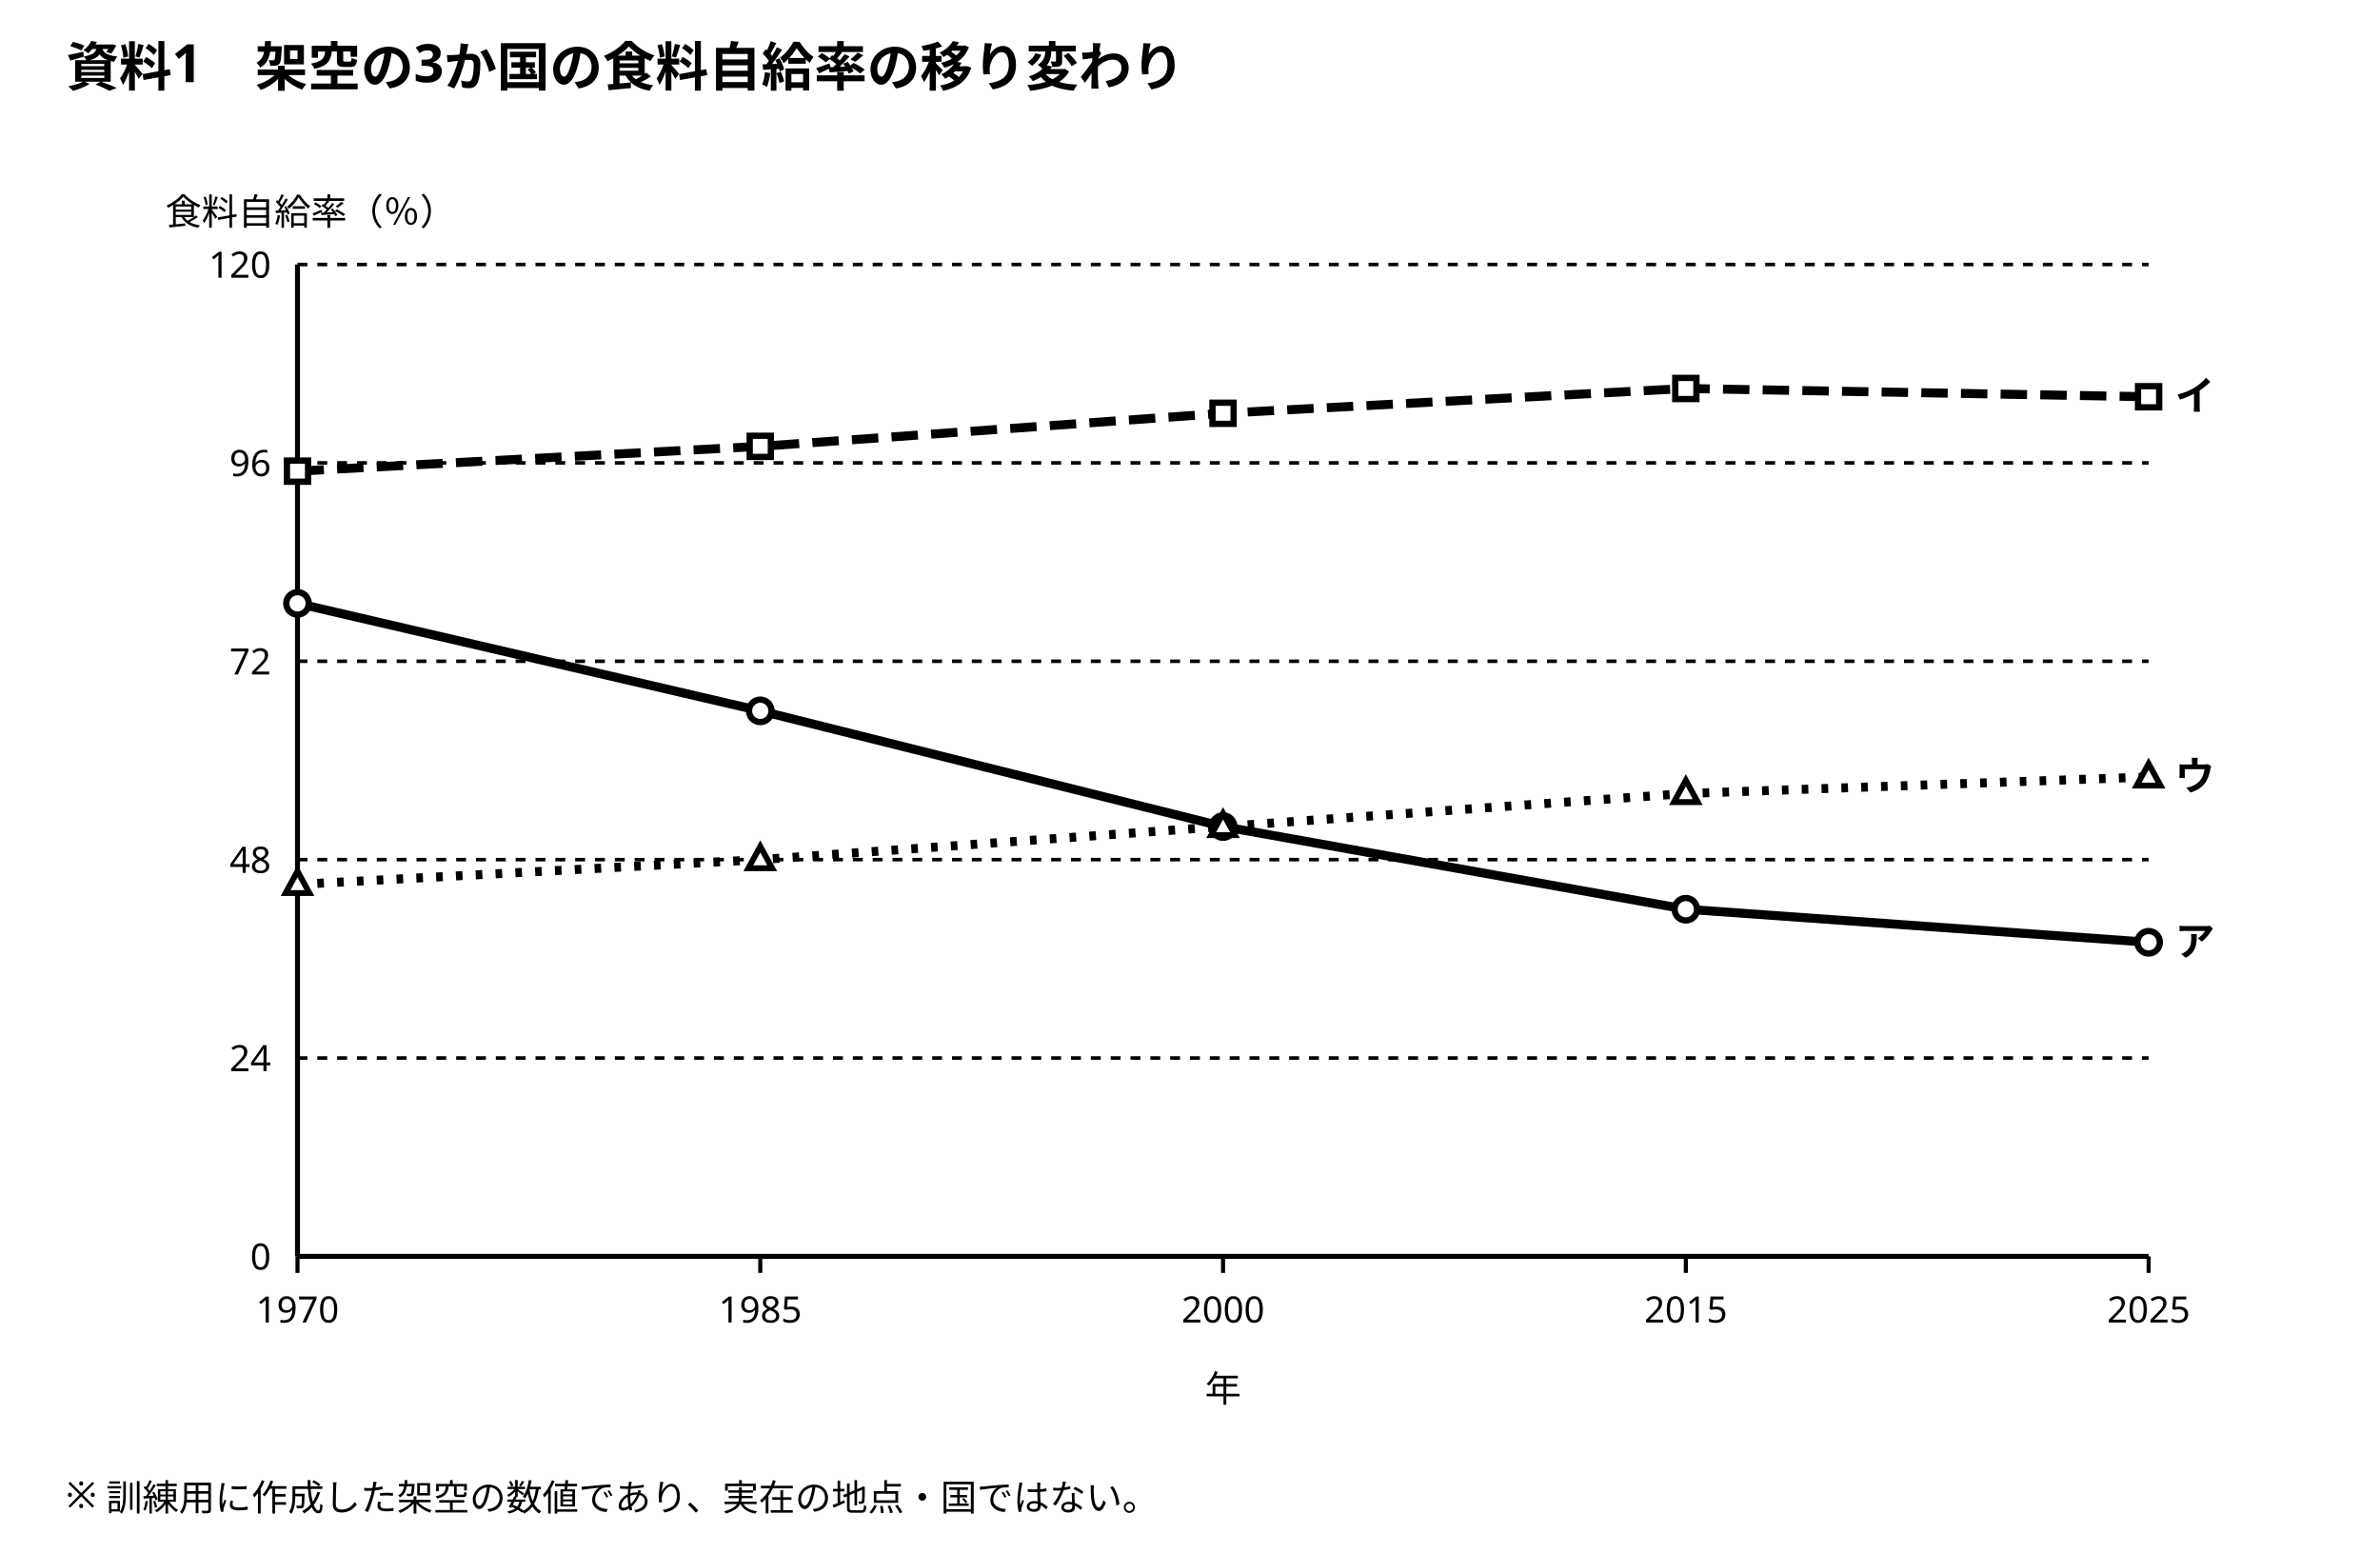
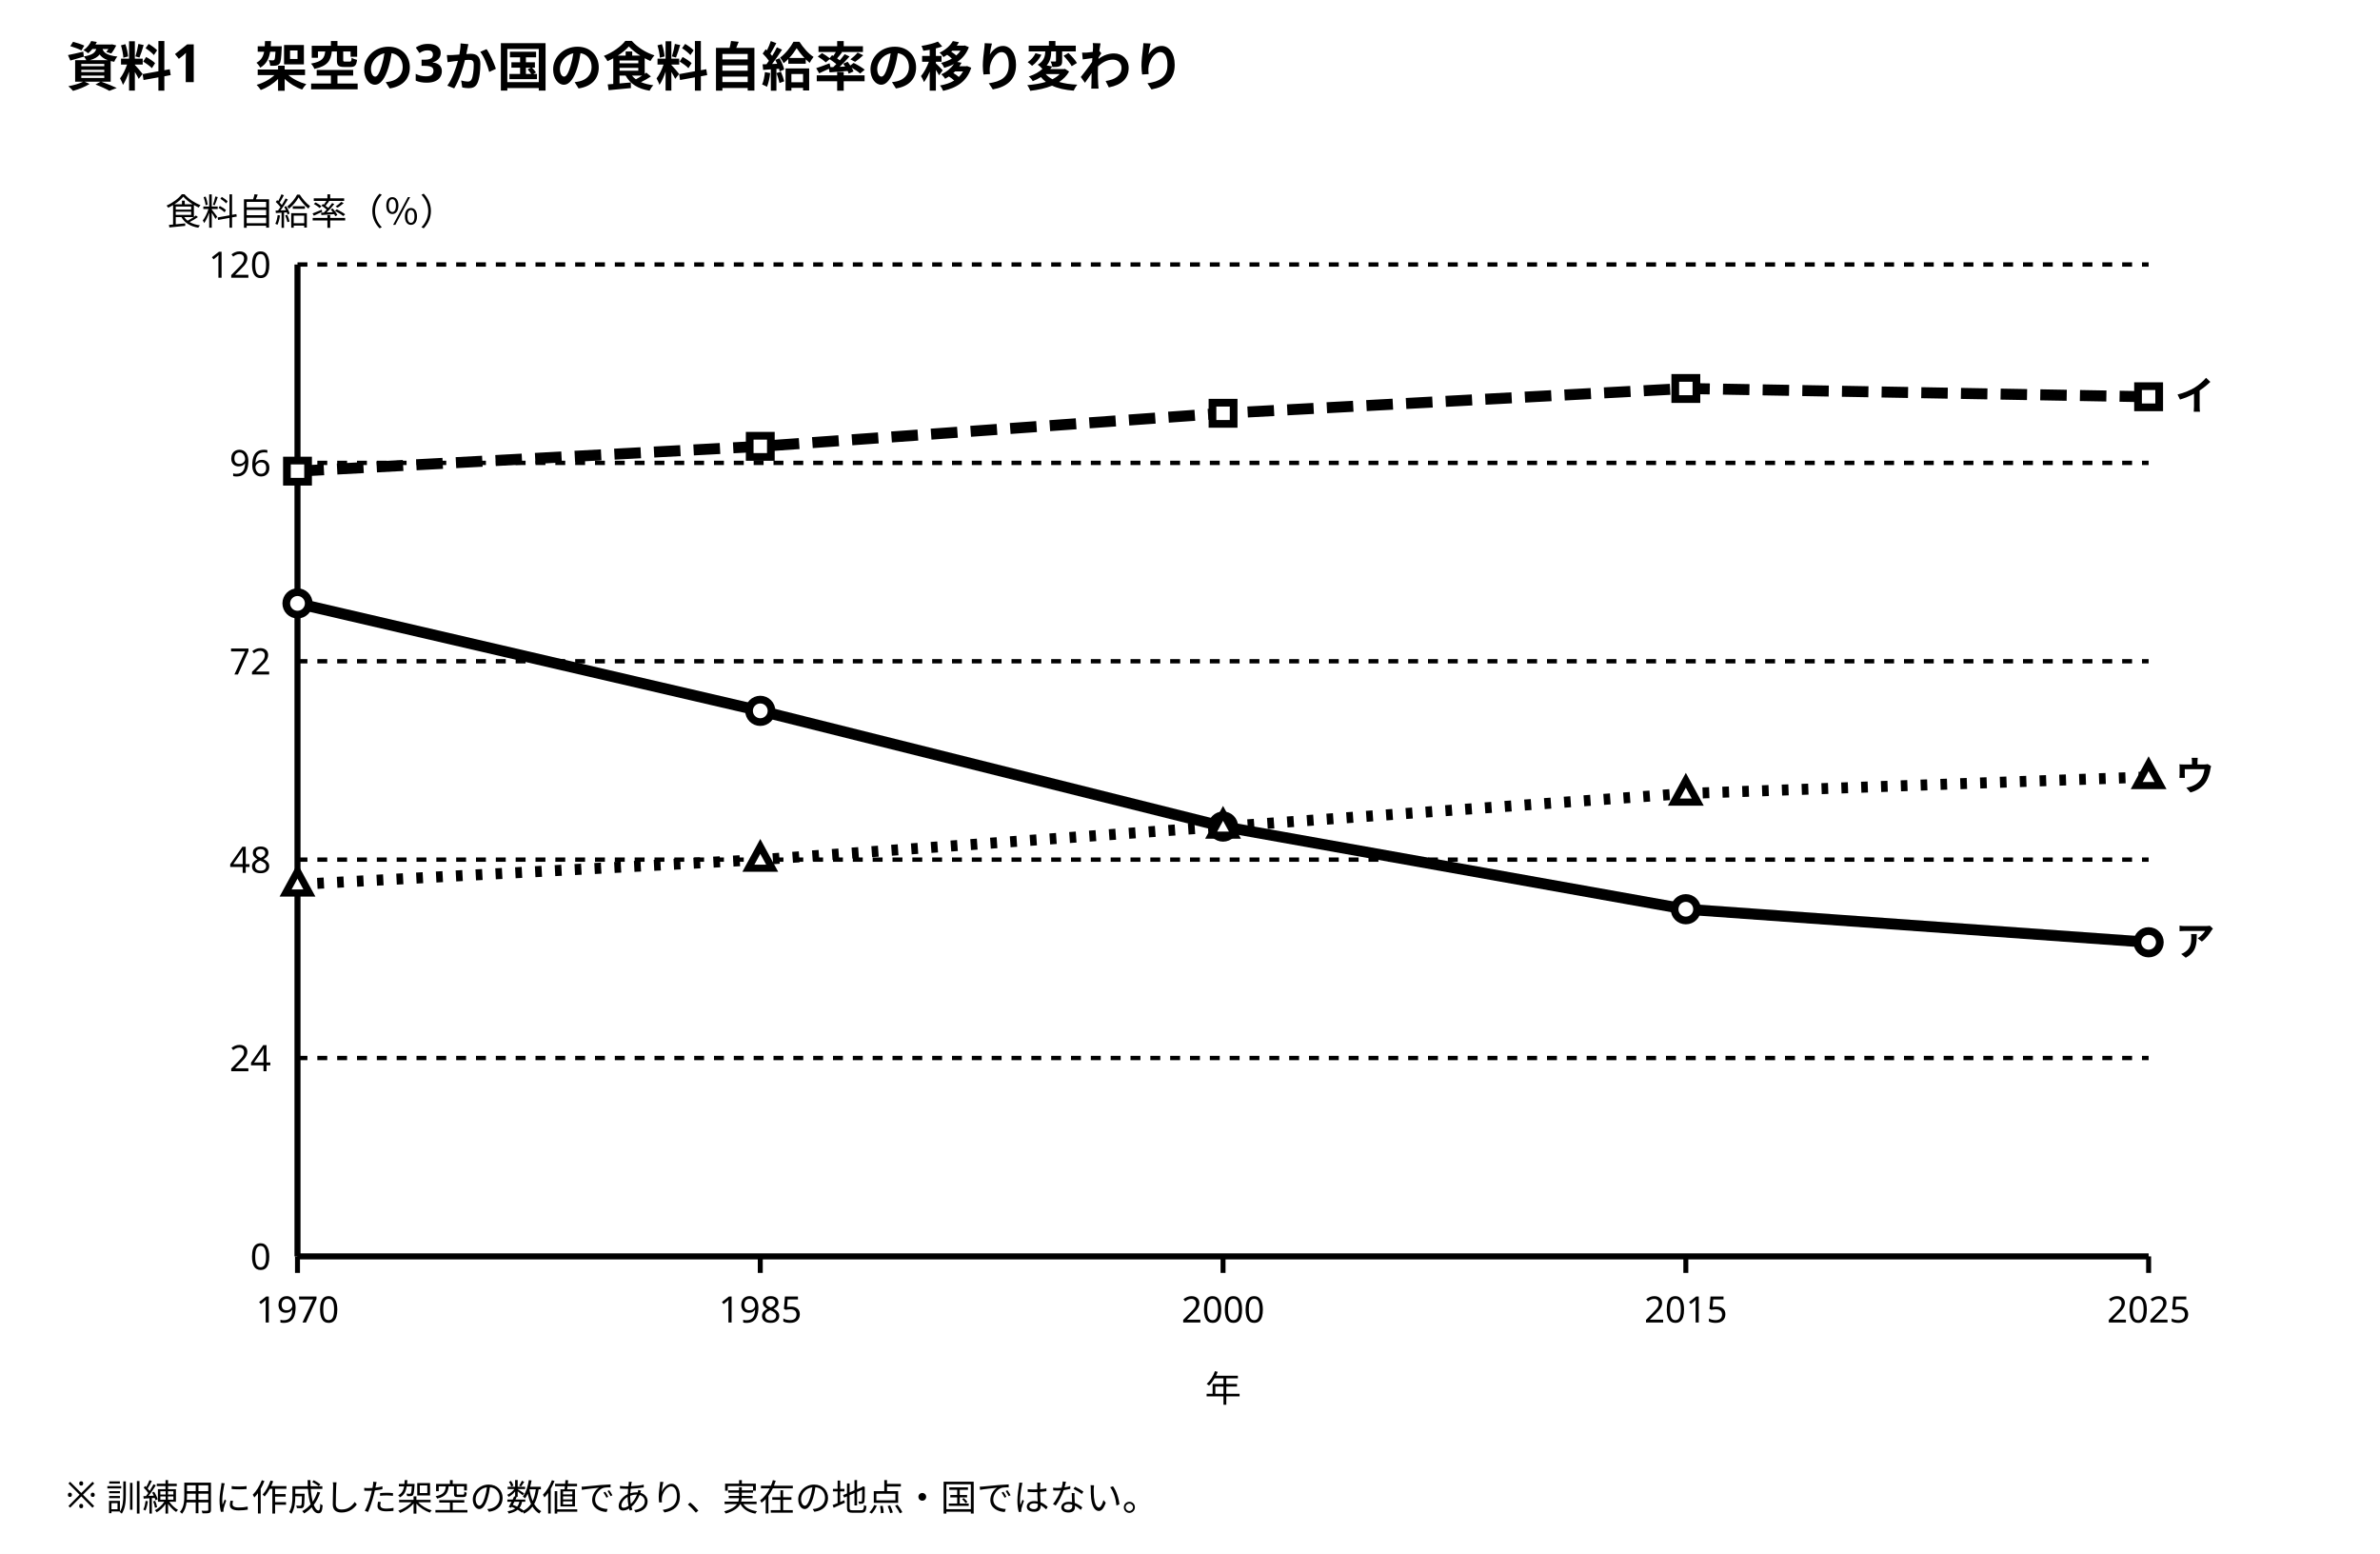
<svg xmlns="http://www.w3.org/2000/svg" viewBox="0 0 720 470" width="720" height="470" role="img" aria-label="資料1　架空の3か国の食料自給率の移り変わり">
  <defs>
    <pattern id="pDiag" width="8" height="8" patternUnits="userSpaceOnUse">
      <rect width="8" height="8" fill="#fff" />
-       <path d="M0 8 L8 0" stroke="#000" stroke-width="1.9" />
+       <path d="M0 8 L8 0" stroke="#000" stroke-width="2.33" />
    </pattern>
    <pattern id="pDiag2" width="8" height="8" patternUnits="userSpaceOnUse">
      <rect width="8" height="8" fill="#fff" />
-       <path d="M0 0 L8 8" stroke="#000" stroke-width="1.9" />
+       <path d="M0 0 L8 8" stroke="#000" stroke-width="2.33" />
    </pattern>
    <pattern id="pDot" width="8" height="8" patternUnits="userSpaceOnUse">
      <rect width="8" height="8" fill="#fff" />
      <circle cx="2" cy="2" r="1.3" fill="#000" />
      <circle cx="6" cy="6" r="1.3" fill="#000" />
    </pattern>
    <pattern id="pDotFine" width="5" height="5" patternUnits="userSpaceOnUse">
      <rect width="5" height="5" fill="#fff" />
      <circle cx="1.4" cy="1.4" r="0.9" fill="#000" />
    </pattern>
    <pattern id="pGrid" width="8" height="8" patternUnits="userSpaceOnUse">
      <rect width="8" height="8" fill="#fff" />
-       <path d="M0 4 H8 M4 0 V8" stroke="#000" stroke-width="1.23" />
+       <path d="M0 4 H8 M4 0 V8" stroke="#000" stroke-width="1.5" />
    </pattern>
    <pattern id="pWave" width="10" height="8" patternUnits="userSpaceOnUse">
      <rect width="10" height="8" fill="#fff" />
-       <path d="M0 5 q2.5 -3 5 0 t5 0" stroke="#000" stroke-width="1.23" fill="none" />
+       <path d="M0 5 q2.5 -3 5 0 t5 0" stroke="#000" stroke-width="1.5" fill="none" />
    </pattern>
  </defs>
  <rect width="720" height="470" fill="#fff" />
  <text x="20" y="26" font-size="16" text-anchor="start" font-weight="bold" font-family="'Hiragino Sans','Hiragino Kaku Gothic ProN','Yu Gothic','Meiryo',sans-serif" fill="#000">資料1　架空の3か国の食料自給率の移り変わり</text>
-   <path d="M90 380 L650 380" stroke="#000" stroke-width="1.07" fill="none" stroke-dasharray="3 3" />
+   <path d="M90 380 L650 380" stroke="#000" stroke-width="1.31" fill="none" stroke-dasharray="3 3" />
  <text x="82" y="384" font-size="11" text-anchor="end" font-weight="normal" font-family="'Hiragino Sans','Hiragino Kaku Gothic ProN','Yu Gothic','Meiryo',sans-serif" fill="#000">0</text>
-   <path d="M90 320 L650 320" stroke="#000" stroke-width="1.07" fill="none" stroke-dasharray="3 3" />
+   <path d="M90 320 L650 320" stroke="#000" stroke-width="1.31" fill="none" stroke-dasharray="3 3" />
  <text x="82" y="324" font-size="11" text-anchor="end" font-weight="normal" font-family="'Hiragino Sans','Hiragino Kaku Gothic ProN','Yu Gothic','Meiryo',sans-serif" fill="#000">24</text>
-   <path d="M90 260 L650 260" stroke="#000" stroke-width="1.07" fill="none" stroke-dasharray="3 3" />
+   <path d="M90 260 L650 260" stroke="#000" stroke-width="1.31" fill="none" stroke-dasharray="3 3" />
  <text x="82" y="264" font-size="11" text-anchor="end" font-weight="normal" font-family="'Hiragino Sans','Hiragino Kaku Gothic ProN','Yu Gothic','Meiryo',sans-serif" fill="#000">48</text>
-   <path d="M90 200 L650 200" stroke="#000" stroke-width="1.07" fill="none" stroke-dasharray="3 3" />
+   <path d="M90 200 L650 200" stroke="#000" stroke-width="1.31" fill="none" stroke-dasharray="3 3" />
  <text x="82" y="204" font-size="11" text-anchor="end" font-weight="normal" font-family="'Hiragino Sans','Hiragino Kaku Gothic ProN','Yu Gothic','Meiryo',sans-serif" fill="#000">72</text>
-   <path d="M90 140 L650 140" stroke="#000" stroke-width="1.07" fill="none" stroke-dasharray="3 3" />
+   <path d="M90 140 L650 140" stroke="#000" stroke-width="1.31" fill="none" stroke-dasharray="3 3" />
  <text x="82" y="144" font-size="11" text-anchor="end" font-weight="normal" font-family="'Hiragino Sans','Hiragino Kaku Gothic ProN','Yu Gothic','Meiryo',sans-serif" fill="#000">96</text>
-   <path d="M90 80 L650 80" stroke="#000" stroke-width="1.07" fill="none" stroke-dasharray="3 3" />
+   <path d="M90 80 L650 80" stroke="#000" stroke-width="1.31" fill="none" stroke-dasharray="3 3" />
  <text x="82" y="84" font-size="11" text-anchor="end" font-weight="normal" font-family="'Hiragino Sans','Hiragino Kaku Gothic ProN','Yu Gothic','Meiryo',sans-serif" fill="#000">120</text>
-   <path d="M90 80 L90 380" stroke="#000" stroke-width="1.5" fill="none" />
-   <path d="M90 380 L650 380" stroke="#000" stroke-width="1.5" fill="none" />
-   <path d="M90 380 L90 385" stroke="#000" stroke-width="1.23" fill="none" />
+   <path d="M90 80 L90 380" stroke="#000" stroke-width="1.83" fill="none" />
+   <path d="M90 380 L650 380" stroke="#000" stroke-width="1.83" fill="none" />
+   <path d="M90 380 L90 385" stroke="#000" stroke-width="1.5" fill="none" />
  <text x="90" y="400" font-size="11" text-anchor="middle" font-weight="normal" font-family="'Hiragino Sans','Hiragino Kaku Gothic ProN','Yu Gothic','Meiryo',sans-serif" fill="#000">1970</text>
-   <path d="M230 380 L230 385" stroke="#000" stroke-width="1.23" fill="none" />
+   <path d="M230 380 L230 385" stroke="#000" stroke-width="1.5" fill="none" />
  <text x="230" y="400" font-size="11" text-anchor="middle" font-weight="normal" font-family="'Hiragino Sans','Hiragino Kaku Gothic ProN','Yu Gothic','Meiryo',sans-serif" fill="#000">1985</text>
-   <path d="M370 380 L370 385" stroke="#000" stroke-width="1.23" fill="none" />
+   <path d="M370 380 L370 385" stroke="#000" stroke-width="1.5" fill="none" />
  <text x="370" y="400" font-size="11" text-anchor="middle" font-weight="normal" font-family="'Hiragino Sans','Hiragino Kaku Gothic ProN','Yu Gothic','Meiryo',sans-serif" fill="#000">2000</text>
-   <path d="M510 380 L510 385" stroke="#000" stroke-width="1.23" fill="none" />
+   <path d="M510 380 L510 385" stroke="#000" stroke-width="1.5" fill="none" />
  <text x="510" y="400" font-size="11" text-anchor="middle" font-weight="normal" font-family="'Hiragino Sans','Hiragino Kaku Gothic ProN','Yu Gothic','Meiryo',sans-serif" fill="#000">2015</text>
-   <path d="M650 380 L650 385" stroke="#000" stroke-width="1.23" fill="none" />
+   <path d="M650 380 L650 385" stroke="#000" stroke-width="1.5" fill="none" />
  <text x="650" y="400" font-size="11" text-anchor="middle" font-weight="normal" font-family="'Hiragino Sans','Hiragino Kaku Gothic ProN','Yu Gothic','Meiryo',sans-serif" fill="#000">2025</text>
-   <polyline points="90,182.5 230,215 370,250 510,275 650,285" fill="none" stroke="#000" stroke-width="2.72" />
-   <circle cx="90" cy="182.5" r="3.4" fill="#fff" stroke="#000" stroke-width="1.9" />
-   <circle cx="230" cy="215" r="3.4" fill="#fff" stroke="#000" stroke-width="1.9" />
-   <circle cx="370" cy="250" r="3.4" fill="#fff" stroke="#000" stroke-width="1.9" />
-   <circle cx="510" cy="275" r="3.4" fill="#fff" stroke="#000" stroke-width="1.9" />
-   <circle cx="650" cy="285" r="3.4" fill="#fff" stroke="#000" stroke-width="1.9" />
+   <polyline points="90,182.5 230,215 370,250 510,275 650,285" fill="none" stroke="#000" stroke-width="3.33" />
+   <circle cx="90" cy="182.5" r="3.4" fill="#fff" stroke="#000" stroke-width="2.33" />
+   <circle cx="230" cy="215" r="3.4" fill="#fff" stroke="#000" stroke-width="2.33" />
+   <circle cx="370" cy="250" r="3.4" fill="#fff" stroke="#000" stroke-width="2.33" />
+   <circle cx="510" cy="275" r="3.4" fill="#fff" stroke="#000" stroke-width="2.33" />
+   <circle cx="650" cy="285" r="3.4" fill="#fff" stroke="#000" stroke-width="2.33" />
  <text x="658" y="289" font-size="12" text-anchor="start" font-weight="bold" font-family="'Hiragino Sans','Hiragino Kaku Gothic ProN','Yu Gothic','Meiryo',sans-serif" fill="#000">ア</text>
-   <polyline points="90,142.5 230,135 370,125 510,117.5 650,120" fill="none" stroke="#000" stroke-width="2.72" stroke-dasharray="8 4" />
-   <rect x="86.8" y="139.3" width="6.4" height="6.4" fill="#fff" stroke="#000" stroke-width="1.9" />
-   <rect x="226.8" y="131.8" width="6.4" height="6.4" fill="#fff" stroke="#000" stroke-width="1.9" />
-   <rect x="366.8" y="121.8" width="6.4" height="6.4" fill="#fff" stroke="#000" stroke-width="1.9" />
-   <rect x="506.8" y="114.3" width="6.4" height="6.4" fill="#fff" stroke="#000" stroke-width="1.9" />
-   <rect x="646.8" y="116.8" width="6.4" height="6.4" fill="#fff" stroke="#000" stroke-width="1.9" />
+   <polyline points="90,142.5 230,135 370,125 510,117.5 650,120" fill="none" stroke="#000" stroke-width="3.33" stroke-dasharray="8 4" />
+   <rect x="86.8" y="139.3" width="6.4" height="6.4" fill="#fff" stroke="#000" stroke-width="2.33" />
+   <rect x="226.8" y="131.8" width="6.4" height="6.4" fill="#fff" stroke="#000" stroke-width="2.33" />
+   <rect x="366.8" y="121.8" width="6.4" height="6.4" fill="#fff" stroke="#000" stroke-width="2.33" />
+   <rect x="506.8" y="114.3" width="6.4" height="6.4" fill="#fff" stroke="#000" stroke-width="2.33" />
+   <rect x="646.8" y="116.8" width="6.4" height="6.4" fill="#fff" stroke="#000" stroke-width="2.33" />
  <text x="658" y="124" font-size="12" text-anchor="start" font-weight="bold" font-family="'Hiragino Sans','Hiragino Kaku Gothic ProN','Yu Gothic','Meiryo',sans-serif" fill="#000">イ</text>
-   <polyline points="90,267.5 230,260 370,250 510,240 650,235" fill="none" stroke="#000" stroke-width="2.72" stroke-dasharray="2 4" />
-   <polygon points="90,263.5 93.6,270.1 86.4,270.1" fill="#fff" stroke="#000" stroke-width="1.77" />
-   <polygon points="230,256 233.6,262.6 226.4,262.6" fill="#fff" stroke="#000" stroke-width="1.77" />
-   <polygon points="370,246 373.6,252.6 366.4,252.6" fill="#fff" stroke="#000" stroke-width="1.77" />
-   <polygon points="510,236 513.6,242.6 506.4,242.6" fill="#fff" stroke="#000" stroke-width="1.77" />
-   <polygon points="650,231 653.6,237.6 646.4,237.6" fill="#fff" stroke="#000" stroke-width="1.77" />
+   <polyline points="90,267.5 230,260 370,250 510,240 650,235" fill="none" stroke="#000" stroke-width="3.33" stroke-dasharray="2 4" />
+   <polygon points="90,263.5 93.6,270.1 86.4,270.1" fill="#fff" stroke="#000" stroke-width="2.16" />
+   <polygon points="230,256 233.6,262.6 226.4,262.6" fill="#fff" stroke="#000" stroke-width="2.16" />
+   <polygon points="370,246 373.6,252.6 366.4,252.6" fill="#fff" stroke="#000" stroke-width="2.16" />
+   <polygon points="510,236 513.6,242.6 506.4,242.6" fill="#fff" stroke="#000" stroke-width="2.16" />
+   <polygon points="650,231 653.6,237.6 646.4,237.6" fill="#fff" stroke="#000" stroke-width="2.16" />
  <text x="658" y="239" font-size="12" text-anchor="start" font-weight="bold" font-family="'Hiragino Sans','Hiragino Kaku Gothic ProN','Yu Gothic','Meiryo',sans-serif" fill="#000">ウ</text>
  <text x="50" y="68" font-size="11" text-anchor="start" font-weight="normal" font-family="'Hiragino Sans','Hiragino Kaku Gothic ProN','Yu Gothic','Meiryo',sans-serif" fill="#000">食料自給率（％）</text>
  <text x="370" y="424" font-size="11" text-anchor="middle" font-weight="normal" font-family="'Hiragino Sans','Hiragino Kaku Gothic ProN','Yu Gothic','Meiryo',sans-serif" fill="#000">年</text>
  <text x="20" y="456" font-size="11" text-anchor="start" font-weight="normal" font-family="'Hiragino Sans','Hiragino Kaku Gothic ProN','Yu Gothic','Meiryo',sans-serif" fill="#000">※ 訓練用に作成した架空の数値であり、実在の地点・国ではない。</text>
</svg>
